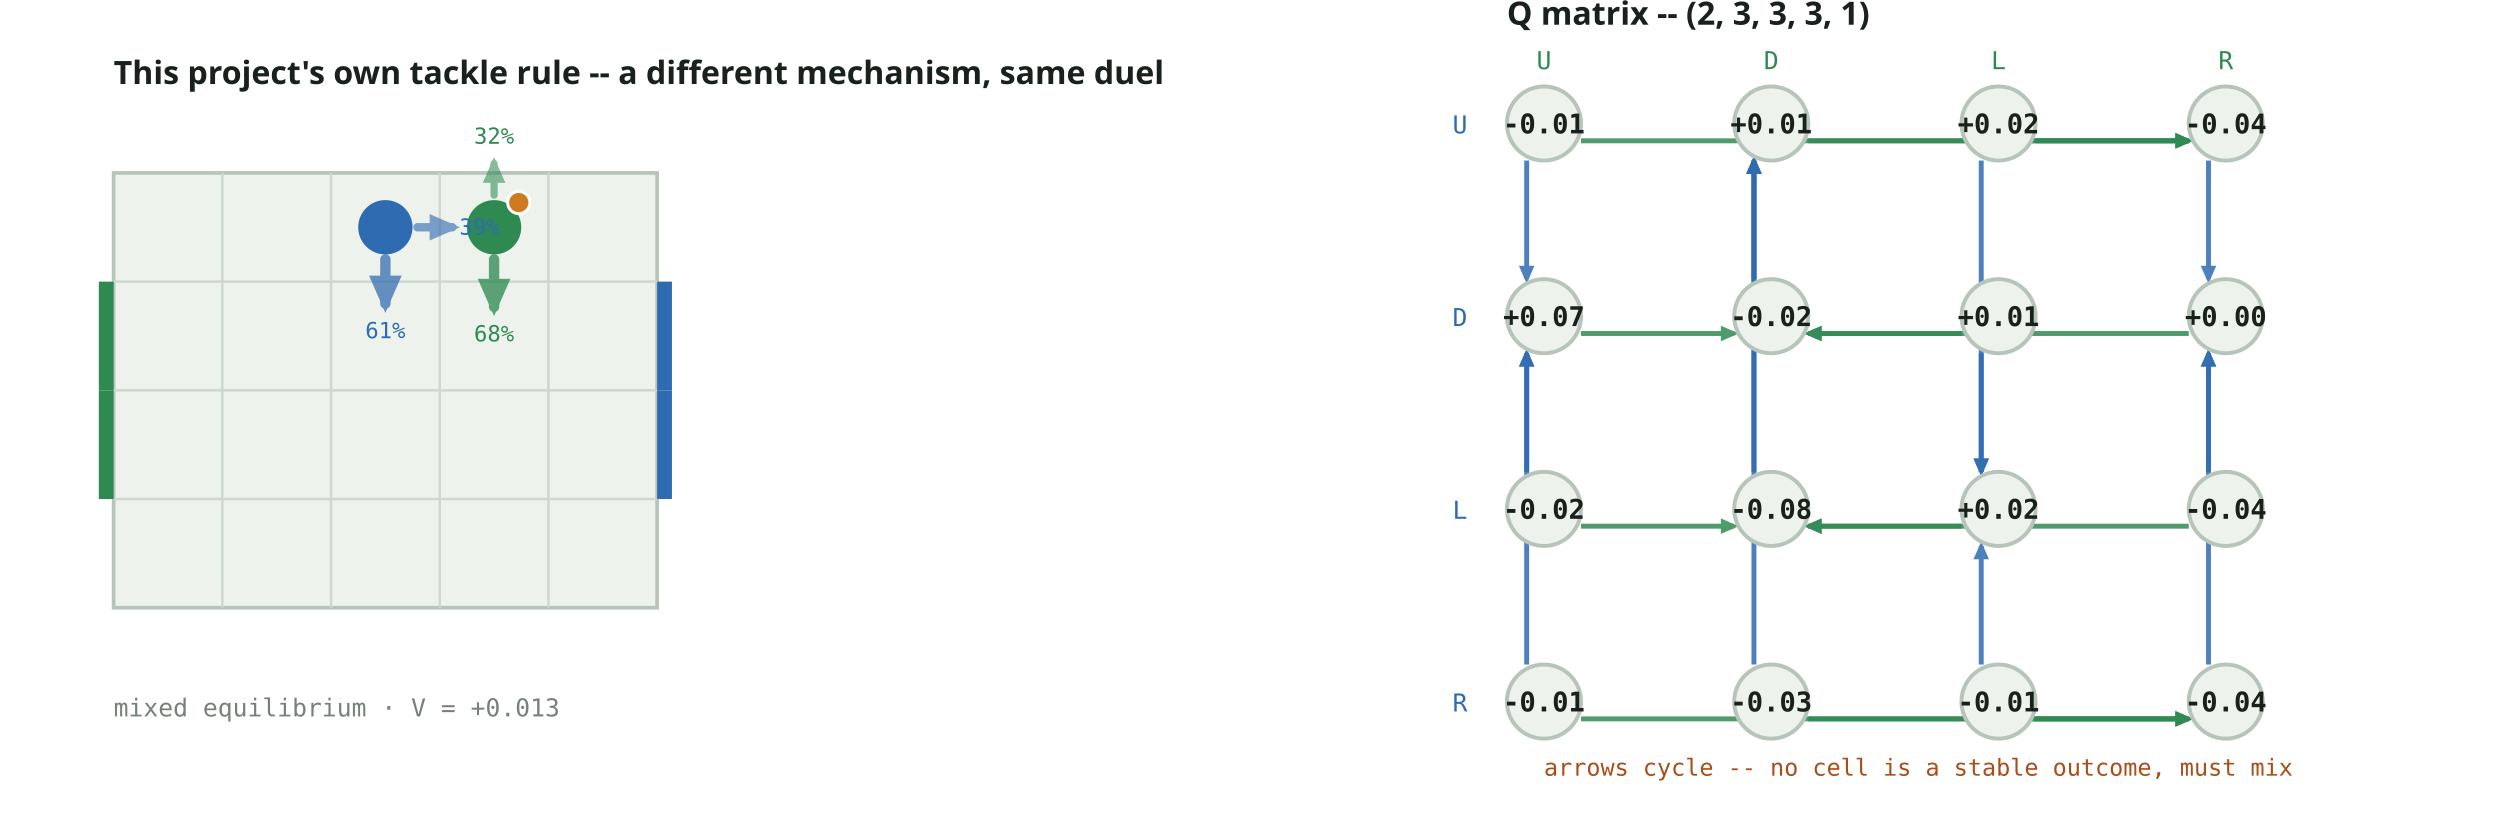
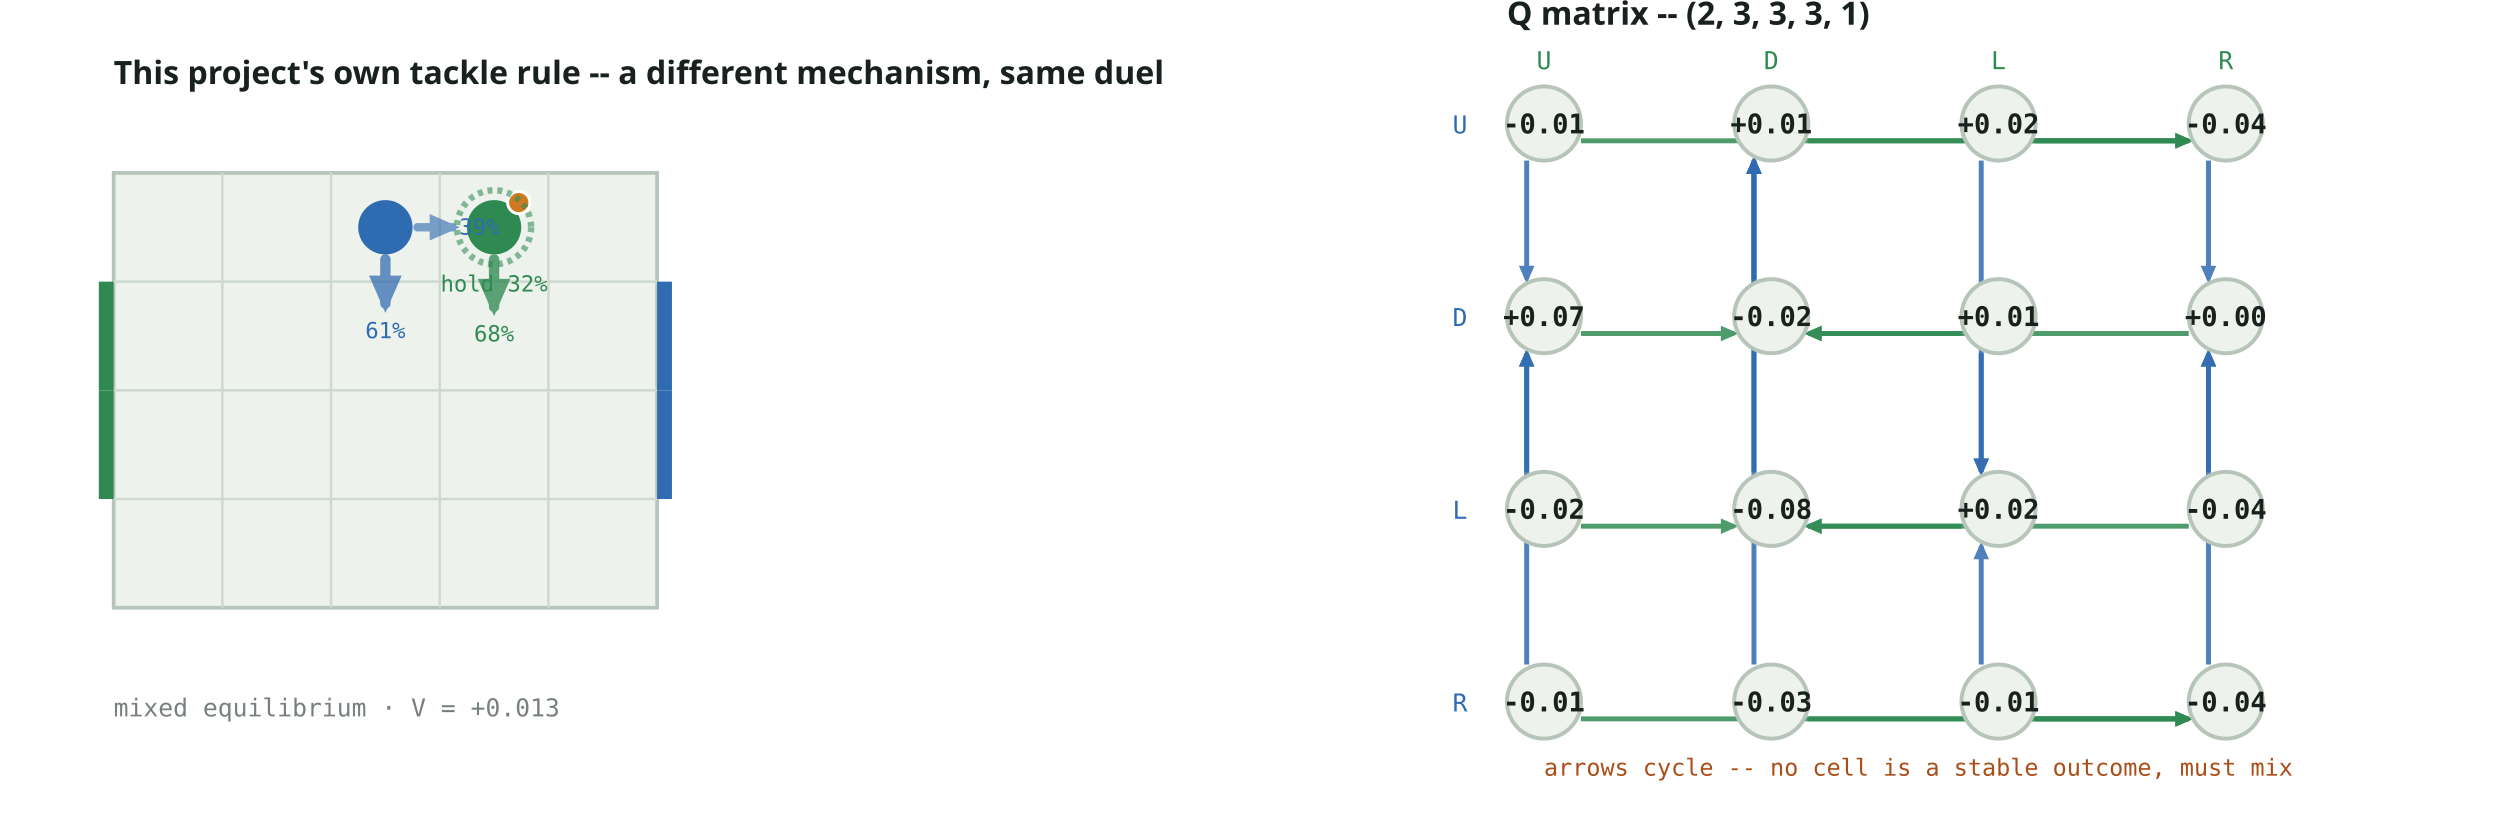
<svg xmlns="http://www.w3.org/2000/svg" viewBox="0 0 1012 334" role="img" aria-label="panel">
  <g transform="translate(16.0 40.0)">
    <clipPath id="pnl0">
      <rect x="-16.0" y="-16.0" width="498.0" height="286.0" />
    </clipPath>
    <g clip-path="url(#pnl0)">
      <defs>
        <marker id="ah-2f6bb0" viewBox="0 0 8 8" refX="6" refY="4" markerWidth="3.6" markerHeight="3.6" orient="auto">
          <path d="M0 0.5 L8 4 L0 7.5 z" fill="var(--p0, #2f6bb0)" />
        </marker>
        <marker id="ah-2f8a52" viewBox="0 0 8 8" refX="6" refY="4" markerWidth="3.6" markerHeight="3.6" orient="auto">
          <path d="M0 0.5 L8 4 L0 7.5 z" fill="var(--p1, #2f8a52)" />
        </marker>
      </defs>
      <rect x="30" y="30" width="220" height="176" fill="var(--tint, #eef2ec)" stroke="var(--rule-strong, #b7c4b9)" stroke-width="1.5" />
      <line x1="74" y1="30" x2="74" y2="206" stroke="var(--rule, #cdd8ce)" stroke-width="1" />
      <line x1="118" y1="30" x2="118" y2="206" stroke="var(--rule, #cdd8ce)" stroke-width="1" />
      <line x1="162" y1="30" x2="162" y2="206" stroke="var(--rule, #cdd8ce)" stroke-width="1" />
      <line x1="206" y1="30" x2="206" y2="206" stroke="var(--rule, #cdd8ce)" stroke-width="1" />
      <line x1="30" y1="74" x2="250" y2="74" stroke="var(--rule, #cdd8ce)" stroke-width="1" />
      <line x1="30" y1="118" x2="250" y2="118" stroke="var(--rule, #cdd8ce)" stroke-width="1" />
      <line x1="30" y1="162" x2="250" y2="162" stroke="var(--rule, #cdd8ce)" stroke-width="1" />
      <rect x="24" y="118" width="6" height="44" fill="var(--p1, #2f8a52)" />
      <rect x="250" y="118" width="6" height="44" fill="var(--p0, #2f6bb0)" />
      <rect x="24" y="74" width="6" height="44" fill="var(--p1, #2f8a52)" />
      <rect x="250" y="74" width="6" height="44" fill="var(--p0, #2f6bb0)" />
      <circle cx="140.0" cy="52.0" r="11" fill="var(--p0, #2f6bb0)" />
      <circle cx="184.0" cy="52.0" r="11" fill="var(--p1, #2f8a52)" />
      <circle cx="194.0" cy="42.0" r="4.5" fill="var(--ball, #cf7a20)" stroke="var(--paper, #ffffff)" stroke-width="1.2" />
      <line x1="140.0" y1="65.0" x2="140.0" y2="82.9" stroke="var(--p0, #2f6bb0)" stroke-width="4.2" stroke-linecap="round" opacity="0.73" marker-end="url(#ah-2f6bb0)" />
      <text x="140.0" y="96.9" text-anchor="middle" font-family="ui-monospace,monospace" font-size="9" fill="var(--p0, #2f6bb0)">61%</text>
      <line x1="153.0" y1="52.0" x2="167.1" y2="52.0" stroke="var(--p0, #2f6bb0)" stroke-width="3.4" stroke-linecap="round" opacity="0.62" marker-end="url(#ah-2f6bb0)" />
      <text x="178.1" y="55.0" text-anchor="middle" font-family="ui-monospace,monospace" font-size="9" fill="var(--p0, #2f6bb0)">39%</text>
-       <line x1="184.0" y1="39.0" x2="184.0" y2="26.2" stroke="var(--p1, #2f8a52)" stroke-width="2.9" stroke-linecap="round" opacity="0.58" marker-end="url(#ah-2f8a52)" />
-       <text x="184.0" y="18.2" text-anchor="middle" font-family="ui-monospace,monospace" font-size="9" fill="var(--p1, #2f8a52)">32%</text>
+       <circle cx="184.0" cy="52.0" r="15" fill="none" stroke="var(--p1, #2f8a52)" stroke-width="2.6" stroke-dasharray="2 2" opacity="0.58" />
+       <text x="184.0" y="78.0" text-anchor="middle" font-family="ui-monospace,monospace" font-size="9" fill="var(--p1, #2f8a52)">hold 32%</text>
      <line x1="184.0" y1="65.0" x2="184.0" y2="84.2" stroke="var(--p1, #2f8a52)" stroke-width="4.2" stroke-linecap="round" opacity="0.77" marker-end="url(#ah-2f8a52)" />
      <text x="184.0" y="98.2" text-anchor="middle" font-family="ui-monospace,monospace" font-size="9" fill="var(--p1, #2f8a52)">68%</text>
      <text x="30" y="250" font-family="ui-monospace,monospace" font-size="10" fill="var(--ink-faint, #77817a)">mixed equilibrium · V = +0.013</text>
      <text x="30" y="-6" font-family="Barlow Semi Condensed,sans-serif" font-weight="600" font-size="13" fill="var(--ink, #19211c)">This project's own tackle rule -- a different mechanism, same duel</text>
    </g>
  </g>
  <g transform="translate(579.0 16.0)">
    <clipPath id="pnl1">
      <rect x="-16.0" y="-16.0" width="400.0" height="334.0" />
    </clipPath>
    <g clip-path="url(#pnl1)">
      <text x="31" y="-6" font-family="Barlow Semi Condensed,sans-serif" font-weight="600" font-size="13" fill="var(--ink, #19211c)">Q matrix -- (2, 3, 3, 3, 1)</text>
      <defs>
        <marker id="ah-2f6bb0" viewBox="0 0 8 8" refX="6" refY="4" markerWidth="3.6" markerHeight="3.6" orient="auto">
          <path d="M0 0.5 L8 4 L0 7.5 z" fill="var(--p0, #2f6bb0)" />
        </marker>
        <marker id="ah-2f8a52" viewBox="0 0 8 8" refX="6" refY="4" markerWidth="3.6" markerHeight="3.6" orient="auto">
          <path d="M0 0.5 L8 4 L0 7.5 z" fill="var(--p1, #2f8a52)" />
        </marker>
      </defs>
      <text x="46" y="12" text-anchor="middle" font-family="ui-monospace,monospace" font-size="10" fill="var(--p1, #2f8a52)">U</text>
      <text x="138" y="12" text-anchor="middle" font-family="ui-monospace,monospace" font-size="10" fill="var(--p1, #2f8a52)">D</text>
      <text x="230" y="12" text-anchor="middle" font-family="ui-monospace,monospace" font-size="10" fill="var(--p1, #2f8a52)">L</text>
      <text x="322" y="12" text-anchor="middle" font-family="ui-monospace,monospace" font-size="10" fill="var(--p1, #2f8a52)">R</text>
      <text x="12" y="38" text-anchor="middle" font-family="ui-monospace,monospace" font-size="10" fill="var(--p0, #2f6bb0)">U</text>
      <text x="12" y="116" text-anchor="middle" font-family="ui-monospace,monospace" font-size="10" fill="var(--p0, #2f6bb0)">D</text>
      <text x="12" y="194" text-anchor="middle" font-family="ui-monospace,monospace" font-size="10" fill="var(--p0, #2f6bb0)">L</text>
      <text x="12" y="272" text-anchor="middle" font-family="ui-monospace,monospace" font-size="10" fill="var(--p0, #2f6bb0)">R</text>
      <line x1="39.0" y1="49.0" x2="39.0" y2="97.0" stroke="var(--p0, #2f6bb0)" stroke-width="2" marker-end="url(#ah-2f6bb0)" opacity=".85" />
      <line x1="39.0" y1="175.0" x2="39.0" y2="127.0" stroke="var(--p0, #2f6bb0)" stroke-width="2" marker-end="url(#ah-2f6bb0)" opacity=".85" />
      <line x1="39.0" y1="253.0" x2="39.0" y2="127.0" stroke="var(--p0, #2f6bb0)" stroke-width="2" marker-end="url(#ah-2f6bb0)" opacity=".85" />
      <line x1="131.0" y1="97.0" x2="131.0" y2="49.0" stroke="var(--p0, #2f6bb0)" stroke-width="2" marker-end="url(#ah-2f6bb0)" opacity=".85" />
      <line x1="131.0" y1="175.0" x2="131.0" y2="49.0" stroke="var(--p0, #2f6bb0)" stroke-width="2" marker-end="url(#ah-2f6bb0)" opacity=".85" />
      <line x1="131.0" y1="253.0" x2="131.0" y2="49.0" stroke="var(--p0, #2f6bb0)" stroke-width="2" marker-end="url(#ah-2f6bb0)" opacity=".85" />
      <line x1="223.0" y1="49.0" x2="223.0" y2="175.0" stroke="var(--p0, #2f6bb0)" stroke-width="2" marker-end="url(#ah-2f6bb0)" opacity=".85" />
      <line x1="223.0" y1="127.0" x2="223.0" y2="175.0" stroke="var(--p0, #2f6bb0)" stroke-width="2" marker-end="url(#ah-2f6bb0)" opacity=".85" />
      <line x1="223.0" y1="253.0" x2="223.0" y2="205.0" stroke="var(--p0, #2f6bb0)" stroke-width="2" marker-end="url(#ah-2f6bb0)" opacity=".85" />
      <line x1="315.0" y1="49.0" x2="315.0" y2="97.0" stroke="var(--p0, #2f6bb0)" stroke-width="2" marker-end="url(#ah-2f6bb0)" opacity=".85" />
      <line x1="315.0" y1="175.0" x2="315.0" y2="127.0" stroke="var(--p0, #2f6bb0)" stroke-width="2" marker-end="url(#ah-2f6bb0)" opacity=".85" />
      <line x1="315.0" y1="253.0" x2="315.0" y2="127.0" stroke="var(--p0, #2f6bb0)" stroke-width="2" marker-end="url(#ah-2f6bb0)" opacity=".85" />
      <line x1="61.0" y1="41.0" x2="307.0" y2="41.0" stroke="var(--p1, #2f8a52)" stroke-width="2" marker-end="url(#ah-2f8a52)" opacity=".85" />
      <line x1="153.0" y1="41.0" x2="307.0" y2="41.0" stroke="var(--p1, #2f8a52)" stroke-width="2" marker-end="url(#ah-2f8a52)" opacity=".85" />
      <line x1="245.0" y1="41.0" x2="307.0" y2="41.0" stroke="var(--p1, #2f8a52)" stroke-width="2" marker-end="url(#ah-2f8a52)" opacity=".85" />
      <line x1="61.0" y1="119.0" x2="123.0" y2="119.0" stroke="var(--p1, #2f8a52)" stroke-width="2" marker-end="url(#ah-2f8a52)" opacity=".85" />
      <line x1="215.0" y1="119.0" x2="153.0" y2="119.0" stroke="var(--p1, #2f8a52)" stroke-width="2" marker-end="url(#ah-2f8a52)" opacity=".85" />
      <line x1="307.0" y1="119.0" x2="153.0" y2="119.0" stroke="var(--p1, #2f8a52)" stroke-width="2" marker-end="url(#ah-2f8a52)" opacity=".85" />
      <line x1="61.0" y1="197.0" x2="123.0" y2="197.0" stroke="var(--p1, #2f8a52)" stroke-width="2" marker-end="url(#ah-2f8a52)" opacity=".85" />
      <line x1="215.0" y1="197.0" x2="153.0" y2="197.0" stroke="var(--p1, #2f8a52)" stroke-width="2" marker-end="url(#ah-2f8a52)" opacity=".85" />
      <line x1="307.0" y1="197.0" x2="153.0" y2="197.0" stroke="var(--p1, #2f8a52)" stroke-width="2" marker-end="url(#ah-2f8a52)" opacity=".85" />
      <line x1="61.0" y1="275.0" x2="307.0" y2="275.0" stroke="var(--p1, #2f8a52)" stroke-width="2" marker-end="url(#ah-2f8a52)" opacity=".85" />
      <line x1="153.0" y1="275.0" x2="307.0" y2="275.0" stroke="var(--p1, #2f8a52)" stroke-width="2" marker-end="url(#ah-2f8a52)" opacity=".85" />
      <line x1="245.0" y1="275.0" x2="307.0" y2="275.0" stroke="var(--p1, #2f8a52)" stroke-width="2" marker-end="url(#ah-2f8a52)" opacity=".85" />
      <circle cx="46.0" cy="34.0" r="15" fill="var(--tint, #eef2ec)" stroke="var(--rule-strong, #b7c4b9)" stroke-width="1.6" />
      <text x="46.0" y="38.0" text-anchor="middle" font-family="ui-monospace,monospace" font-weight="600" font-size="11" fill="var(--ink, #19211c)">-0.01</text>
      <circle cx="138.0" cy="34.0" r="15" fill="var(--tint, #eef2ec)" stroke="var(--rule-strong, #b7c4b9)" stroke-width="1.6" />
      <text x="138.0" y="38.0" text-anchor="middle" font-family="ui-monospace,monospace" font-weight="600" font-size="11" fill="var(--ink, #19211c)">+0.01</text>
      <circle cx="230.0" cy="34.0" r="15" fill="var(--tint, #eef2ec)" stroke="var(--rule-strong, #b7c4b9)" stroke-width="1.6" />
      <text x="230.0" y="38.0" text-anchor="middle" font-family="ui-monospace,monospace" font-weight="600" font-size="11" fill="var(--ink, #19211c)">+0.02</text>
      <circle cx="322.0" cy="34.0" r="15" fill="var(--tint, #eef2ec)" stroke="var(--rule-strong, #b7c4b9)" stroke-width="1.6" />
      <text x="322.0" y="38.0" text-anchor="middle" font-family="ui-monospace,monospace" font-weight="600" font-size="11" fill="var(--ink, #19211c)">-0.04</text>
      <circle cx="46.0" cy="112.0" r="15" fill="var(--tint, #eef2ec)" stroke="var(--rule-strong, #b7c4b9)" stroke-width="1.6" />
      <text x="46.0" y="116.0" text-anchor="middle" font-family="ui-monospace,monospace" font-weight="600" font-size="11" fill="var(--ink, #19211c)">+0.07</text>
      <circle cx="138.0" cy="112.0" r="15" fill="var(--tint, #eef2ec)" stroke="var(--rule-strong, #b7c4b9)" stroke-width="1.6" />
      <text x="138.0" y="116.0" text-anchor="middle" font-family="ui-monospace,monospace" font-weight="600" font-size="11" fill="var(--ink, #19211c)">-0.02</text>
      <circle cx="230.0" cy="112.0" r="15" fill="var(--tint, #eef2ec)" stroke="var(--rule-strong, #b7c4b9)" stroke-width="1.6" />
      <text x="230.0" y="116.0" text-anchor="middle" font-family="ui-monospace,monospace" font-weight="600" font-size="11" fill="var(--ink, #19211c)">+0.01</text>
      <circle cx="322.0" cy="112.0" r="15" fill="var(--tint, #eef2ec)" stroke="var(--rule-strong, #b7c4b9)" stroke-width="1.6" />
      <text x="322.0" y="116.0" text-anchor="middle" font-family="ui-monospace,monospace" font-weight="600" font-size="11" fill="var(--ink, #19211c)">+0.00</text>
      <circle cx="46.0" cy="190.0" r="15" fill="var(--tint, #eef2ec)" stroke="var(--rule-strong, #b7c4b9)" stroke-width="1.6" />
      <text x="46.0" y="194.0" text-anchor="middle" font-family="ui-monospace,monospace" font-weight="600" font-size="11" fill="var(--ink, #19211c)">-0.02</text>
      <circle cx="138.0" cy="190.0" r="15" fill="var(--tint, #eef2ec)" stroke="var(--rule-strong, #b7c4b9)" stroke-width="1.6" />
      <text x="138.0" y="194.0" text-anchor="middle" font-family="ui-monospace,monospace" font-weight="600" font-size="11" fill="var(--ink, #19211c)">-0.08</text>
      <circle cx="230.0" cy="190.0" r="15" fill="var(--tint, #eef2ec)" stroke="var(--rule-strong, #b7c4b9)" stroke-width="1.6" />
      <text x="230.0" y="194.0" text-anchor="middle" font-family="ui-monospace,monospace" font-weight="600" font-size="11" fill="var(--ink, #19211c)">+0.02</text>
      <circle cx="322.0" cy="190.0" r="15" fill="var(--tint, #eef2ec)" stroke="var(--rule-strong, #b7c4b9)" stroke-width="1.6" />
      <text x="322.0" y="194.0" text-anchor="middle" font-family="ui-monospace,monospace" font-weight="600" font-size="11" fill="var(--ink, #19211c)">-0.04</text>
      <circle cx="46.0" cy="268.0" r="15" fill="var(--tint, #eef2ec)" stroke="var(--rule-strong, #b7c4b9)" stroke-width="1.6" />
      <text x="46.0" y="272.0" text-anchor="middle" font-family="ui-monospace,monospace" font-weight="600" font-size="11" fill="var(--ink, #19211c)">-0.01</text>
      <circle cx="138.0" cy="268.0" r="15" fill="var(--tint, #eef2ec)" stroke="var(--rule-strong, #b7c4b9)" stroke-width="1.6" />
      <text x="138.0" y="272.0" text-anchor="middle" font-family="ui-monospace,monospace" font-weight="600" font-size="11" fill="var(--ink, #19211c)">-0.03</text>
      <circle cx="230.0" cy="268.0" r="15" fill="var(--tint, #eef2ec)" stroke="var(--rule-strong, #b7c4b9)" stroke-width="1.6" />
      <text x="230.0" y="272.0" text-anchor="middle" font-family="ui-monospace,monospace" font-weight="600" font-size="11" fill="var(--ink, #19211c)">-0.01</text>
      <circle cx="322.0" cy="268.0" r="15" fill="var(--tint, #eef2ec)" stroke="var(--rule-strong, #b7c4b9)" stroke-width="1.6" />
      <text x="322.0" y="272.0" text-anchor="middle" font-family="ui-monospace,monospace" font-weight="600" font-size="11" fill="var(--ink, #19211c)">-0.04</text>
      <text x="46" y="298" font-family="ui-monospace,monospace" font-size="9.5" fill="#a94e18">arrows cycle -- no cell is a stable outcome, must mix</text>
    </g>
  </g>
</svg>
